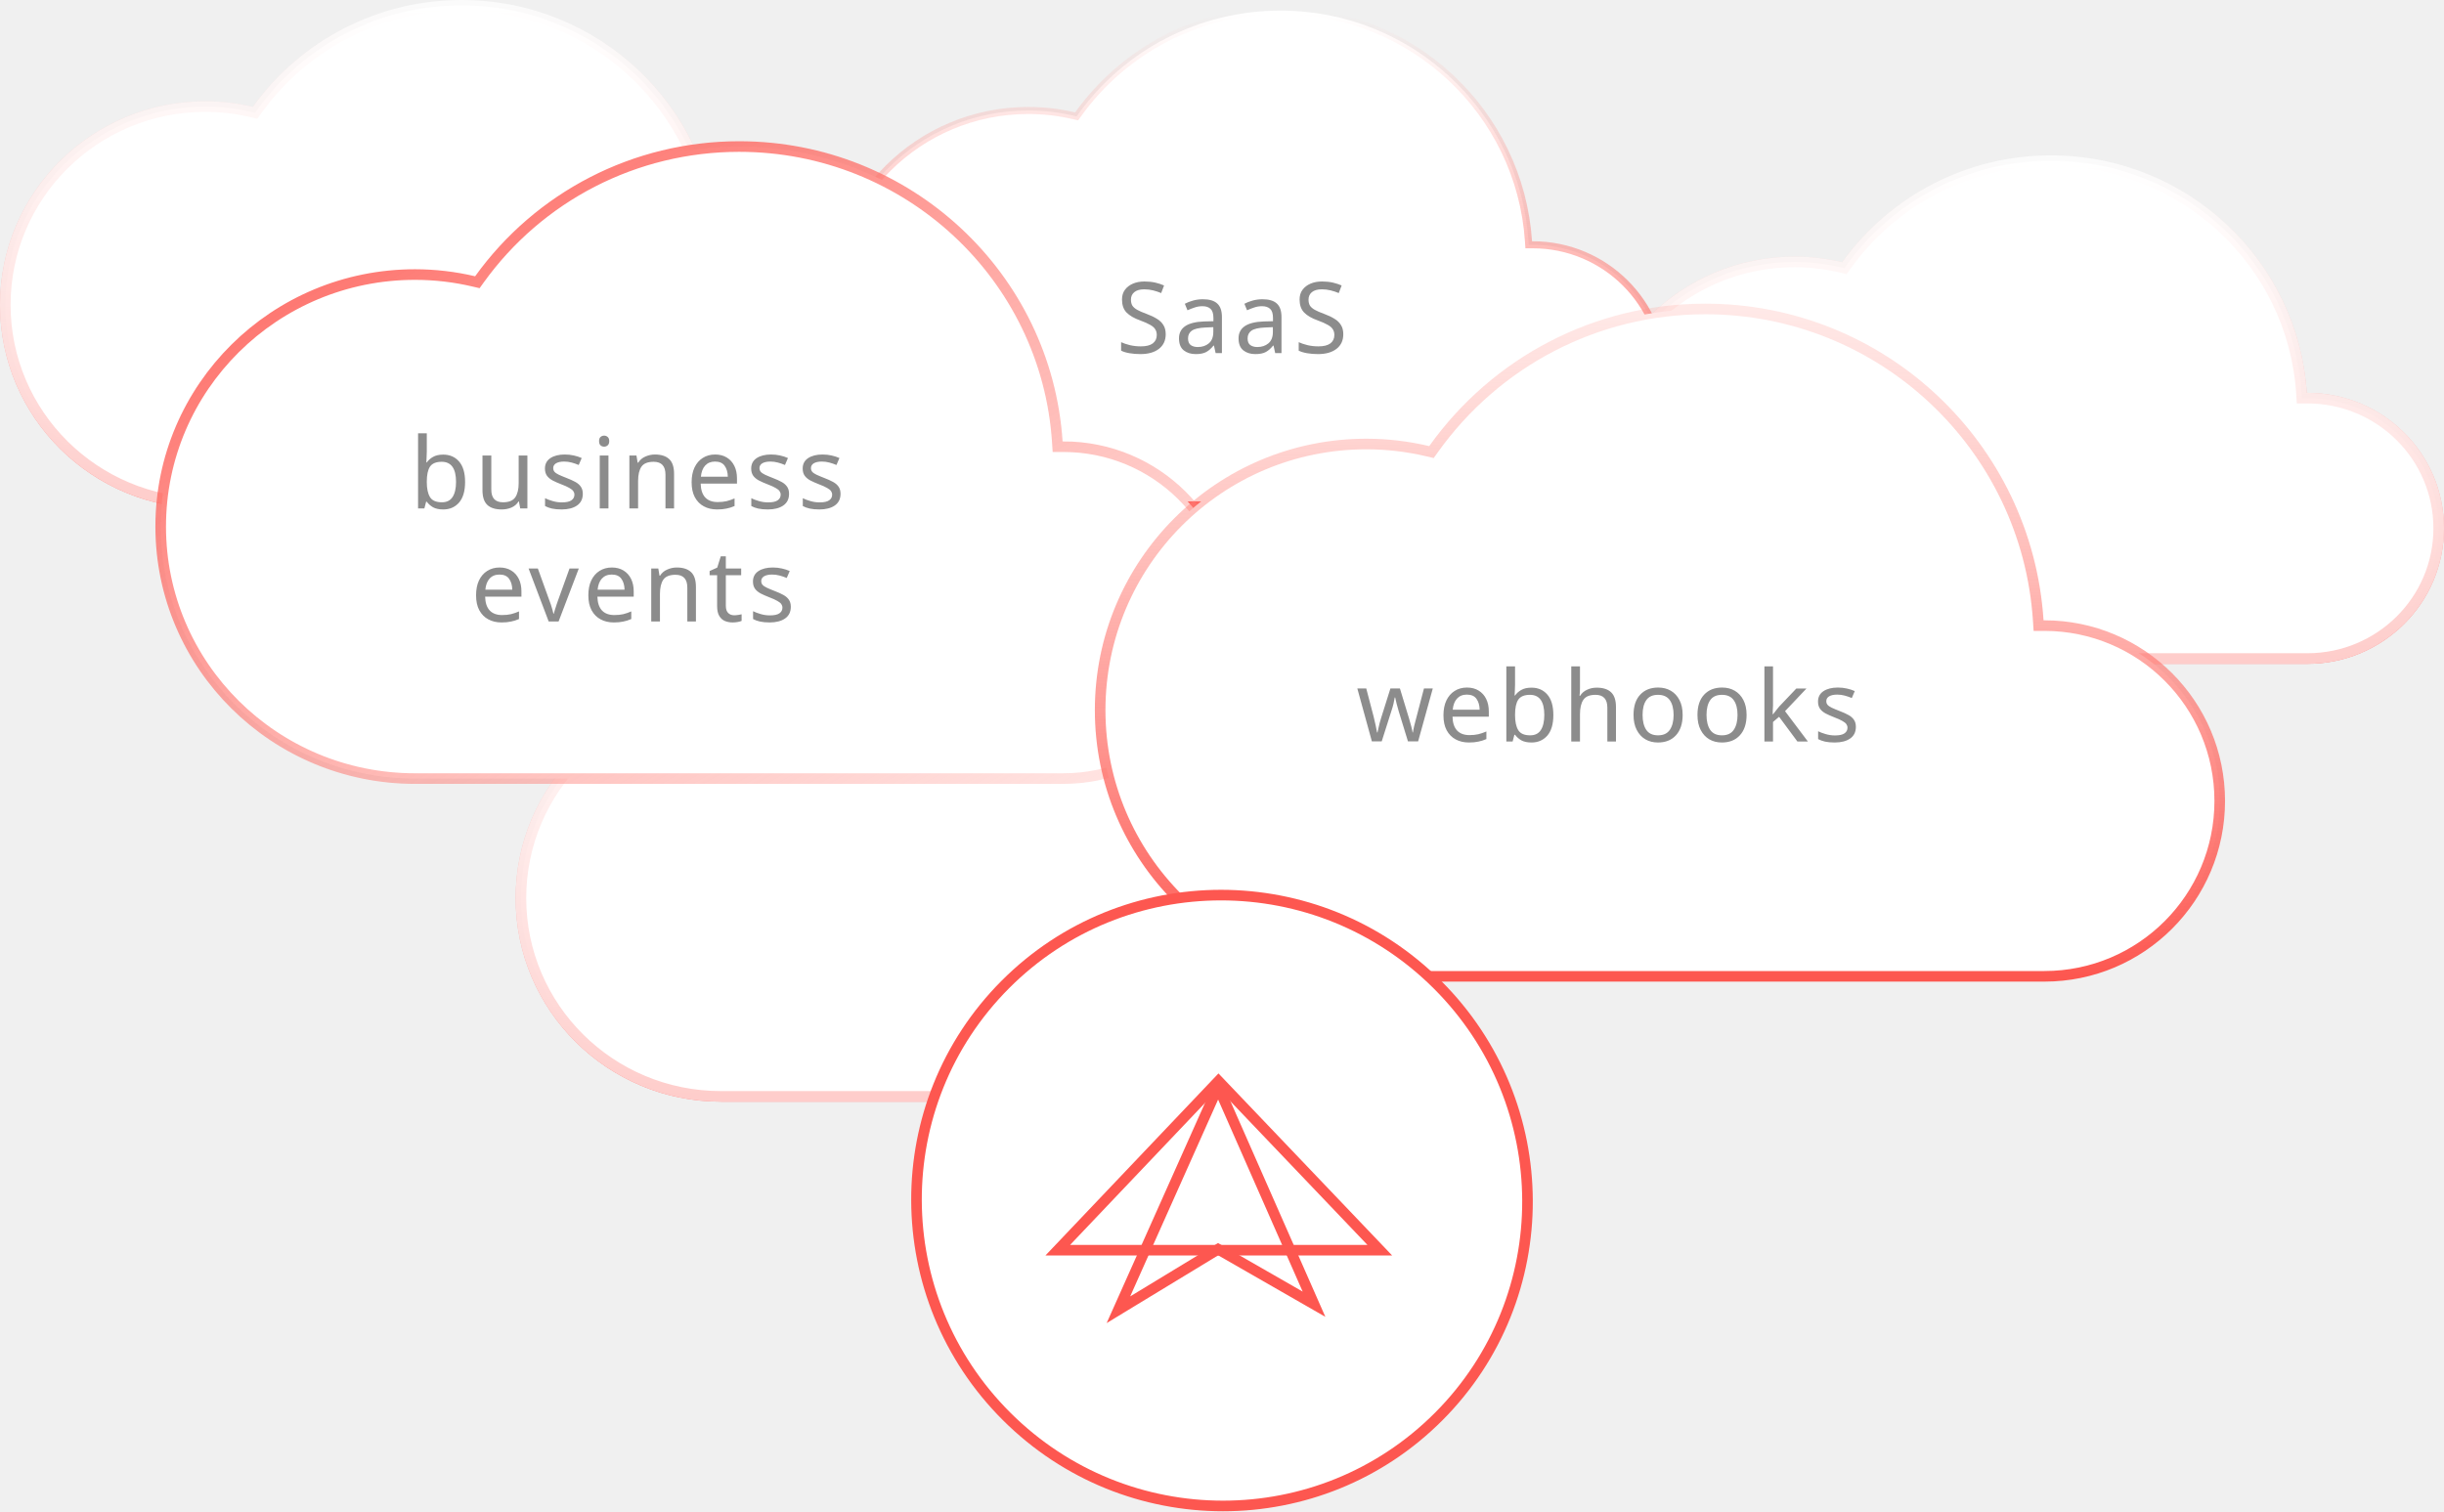
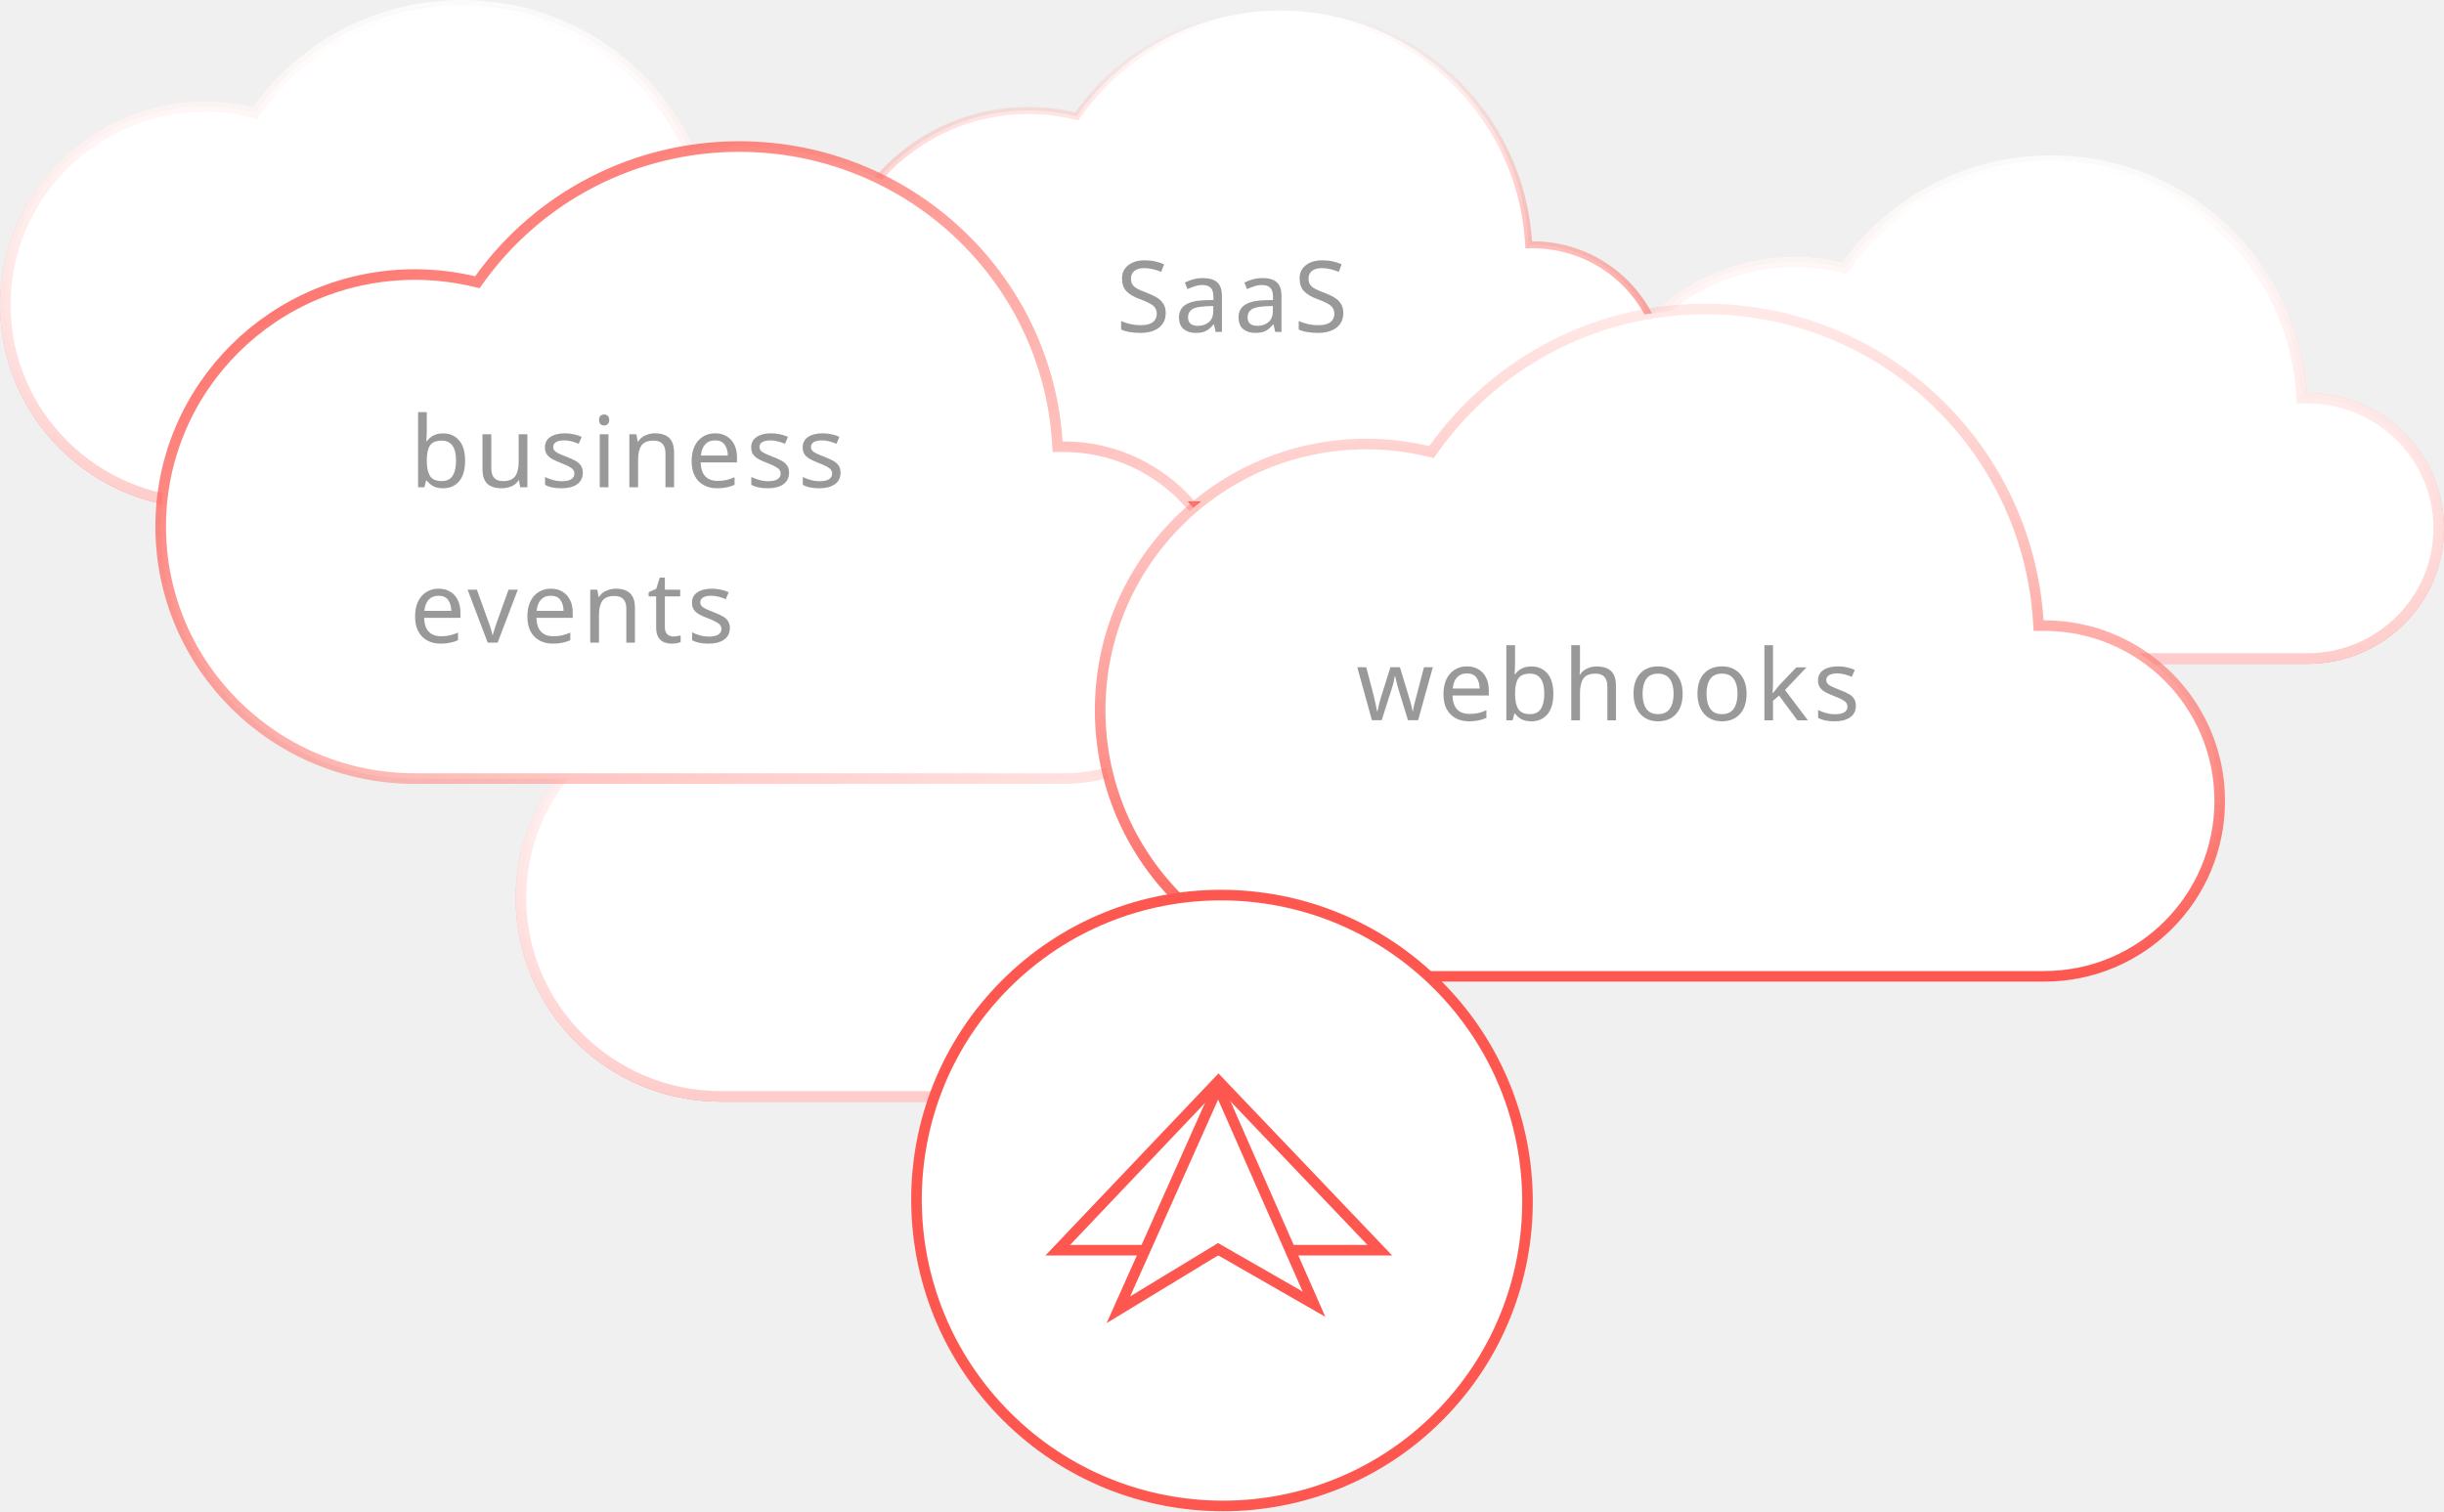
<svg xmlns="http://www.w3.org/2000/svg" width="346" height="214" viewBox="0 0 346 214">
  <defs>
    <linearGradient id="a" x1="50%" x2="50%" y1="0%" y2="100%">
      <stop offset="0%" stop-color="#FF9088" stop-opacity="0" />
      <stop offset="100%" stop-color="#FD5750" />
    </linearGradient>
    <linearGradient id="b" x1="100%" x2="0%" y1="100%" y2="0%">
      <stop offset="0%" stop-color="#FF9088" stop-opacity=".2" />
      <stop offset="100%" stop-color="#FD5750" />
    </linearGradient>
    <linearGradient id="c" x1="50%" x2="50%" y1="0%" y2="100%">
      <stop offset="0%" stop-color="#FF9088" stop-opacity=".2" />
      <stop offset="100%" stop-color="#FD5750" />
    </linearGradient>
  </defs>
  <g fill="none" fill-rule="evenodd">
    <path fill="#FFF" stroke="url(#a)" d="M216.977 34.662H216.935l-.044.002h-.468l-.03-.468c-1.2-18.34-16.54-32.696-35.112-32.696-11.52 0-22.1 5.549-28.668 14.71l-.196.272-.326-.077a28.268 28.268 0 0 0-6.506-.762c-15.511 0-28.085 12.505-28.085 27.928 0 15.424 12.574 27.929 28.085 27.929h71.392c10.23 0 18.523-8.247 18.523-18.419s-8.293-18.42-18.523-18.42z" />
    <g fill="#FFF">
      <path stroke="url(#a)" stroke-width="1.5" d="M101.657 34.379h-.035l-.052.002h-.702l-.046-.701C99.61 15.21 84.119.75 65.362.75 53.725.75 43.04 6.339 36.406 15.566l-.293.407-.488-.115a28.576 28.576 0 0 0-6.56-.766C13.426 15.092.75 27.665.75 43.171S13.426 71.25 29.066 71.25h72.591c10.27 0 18.593-8.255 18.593-18.435 0-10.181-8.323-18.436-18.593-18.436z" transform="translate(73 84)" />
      <path fill-opacity=".7" d="M174.657 117.629l-.087.002C173.339 98.854 157.604 84 138.361 84a36.33 36.33 0 0 0-29.563 15.128 29.33 29.33 0 0 0-6.732-.786C86.013 98.342 73 111.25 73 127.171S86.013 156 102.066 156h72.591C185.34 156 194 147.41 194 136.815c0-10.597-8.66-19.186-19.343-19.186" />
    </g>
    <g fill="#FFF">
      <path stroke="url(#a)" stroke-width="1.5" d="M101.657 34.379h-.035l-.052.002h-.702l-.046-.701C99.61 15.21 84.119.75 65.362.75 53.725.75 43.04 6.339 36.406 15.566l-.293.407-.488-.115a28.576 28.576 0 0 0-6.56-.766C13.426 15.092.75 27.665.75 43.171S13.426 71.25 29.066 71.25h72.591c10.27 0 18.593-8.255 18.593-18.435 0-10.181-8.323-18.436-18.593-18.436z" />
      <path fill-opacity=".7" d="M101.657 33.629l-.087.002C100.339 14.854 84.604 0 65.361 0a36.33 36.33 0 0 0-29.563 15.128 29.33 29.33 0 0 0-6.732-.786C13.013 14.342 0 27.25 0 43.171S13.013 72 29.066 72h72.591C112.34 72 121 63.41 121 52.815c0-10.597-8.66-19.186-19.343-19.186" />
    </g>
    <g fill="#FFF">
      <path stroke="url(#a)" stroke-width="1.5" d="M101.657 34.379h-.035l-.052.002h-.702l-.046-.701C99.61 15.21 84.119.75 65.362.75 53.725.75 43.04 6.339 36.406 15.566l-.293.407-.488-.115a28.576 28.576 0 0 0-6.56-.766C13.426 15.092.75 27.665.75 43.171S13.426 71.25 29.066 71.25h72.591c10.27 0 18.593-8.255 18.593-18.435 0-10.181-8.323-18.436-18.593-18.436z" transform="translate(225 22)" />
      <path fill-opacity=".7" d="M326.657 55.629l-.087.002C325.339 36.854 309.604 22 290.361 22a36.33 36.33 0 0 0-29.563 15.128 29.33 29.33 0 0 0-6.732-.786C238.013 36.342 225 49.25 225 65.171S238.013 94 254.066 94h72.591C337.34 94 346 85.41 346 74.815c0-10.597-8.66-19.186-19.343-19.186" />
    </g>
    <path fill="#FFF" stroke="url(#b)" stroke-width="1.5" d="M150.541 63.253h-.029l-.02.001-.06.001h-.703l-.046-.7c-1.538-23.45-21.213-41.805-45.036-41.805-14.776 0-28.348 7.095-36.773 18.808l-.293.407-.488-.114a36.348 36.348 0 0 0-8.34-.974c-19.885 0-36.003 15.979-36.003 35.686 0 19.708 16.118 35.687 36.003 35.687h91.788c13.095 0 23.709-10.522 23.709-23.498 0-12.977-10.613-23.5-23.709-23.5z" />
    <path fill="#FFF" stroke="url(#c)" stroke-width="1.5" d="M289.422 88.588l-.03.001h-.023c-.027.002-.027.002-.062.002h-.702l-.046-.701c-1.61-24.76-22.2-44.14-47.131-44.14-15.462 0-29.664 7.49-38.481 19.856l-.293.411-.491-.116a37.723 37.723 0 0 0-8.729-1.028c-20.812 0-37.684 16.874-37.684 37.688 0 20.815 16.872 37.689 37.684 37.689h95.988c13.712 0 24.828-11.117 24.828-24.83 0-13.715-11.116-24.832-24.828-24.832z" />
-     <text fill="#8C8C8C" font-family="Serverless-Regular, Serverless" font-size="14" letter-spacing=".583">
-       <tspan x="158" y="50">SaaS</tspan>
+     <text fill="#000" font-family="Serverless-Regular, Serverless" font-size="14" letter-spacing=".583" opacity=".4">
+       <tspan x="158" y="47">SaaS</tspan>
    </text>
-     <text fill="#8C8C8C" font-family="Serverless-Regular, Serverless" font-size="14" letter-spacing=".583">
-       <tspan x="58" y="72">business</tspan>
-       <tspan x="66.633" y="88">events</tspan>
+     <text fill="#000" font-family="Serverless-Regular, Serverless" font-size="14" letter-spacing=".583" opacity=".4">
+       <tspan x="58" y="69">business</tspan>
+       <tspan x="58" y="91">events</tspan>
    </text>
-     <text fill="#8C8C8C" font-family="Serverless-Regular, Serverless" font-size="14" letter-spacing=".583">
-       <tspan x="192" y="105">webhooks</tspan>
+     <text fill="#000" font-family="Serverless-Regular, Serverless" font-size="14" letter-spacing=".583" opacity=".4">
+       <tspan x="192" y="102">webhooks</tspan>
    </text>
    <g stroke="#FD5750" stroke-width="1.5">
      <path fill="#FFF" d="M203.683 200.582c16.834-16.887 16.745-44.274-.2-61.164-16.946-16.89-44.332-16.89-61.165-.002-16.835 16.89-16.746 44.276.2 61.164 16.945 16.893 44.33 16.893 61.165.002z" />
      <path d="M195.34 177.034l-22.84-23.946-22.753 23.946h45.592z" />
-       <path d="M172.455 153.85l-14.12 31.615 14.114-8.574 13.578 7.79-13.572-30.83z" />
+       <path fill="#FFF" d="M172.455 153.85l-14.12 31.615 14.114-8.574 13.578 7.79-13.572-30.83z" />
    </g>
  </g>
</svg>
